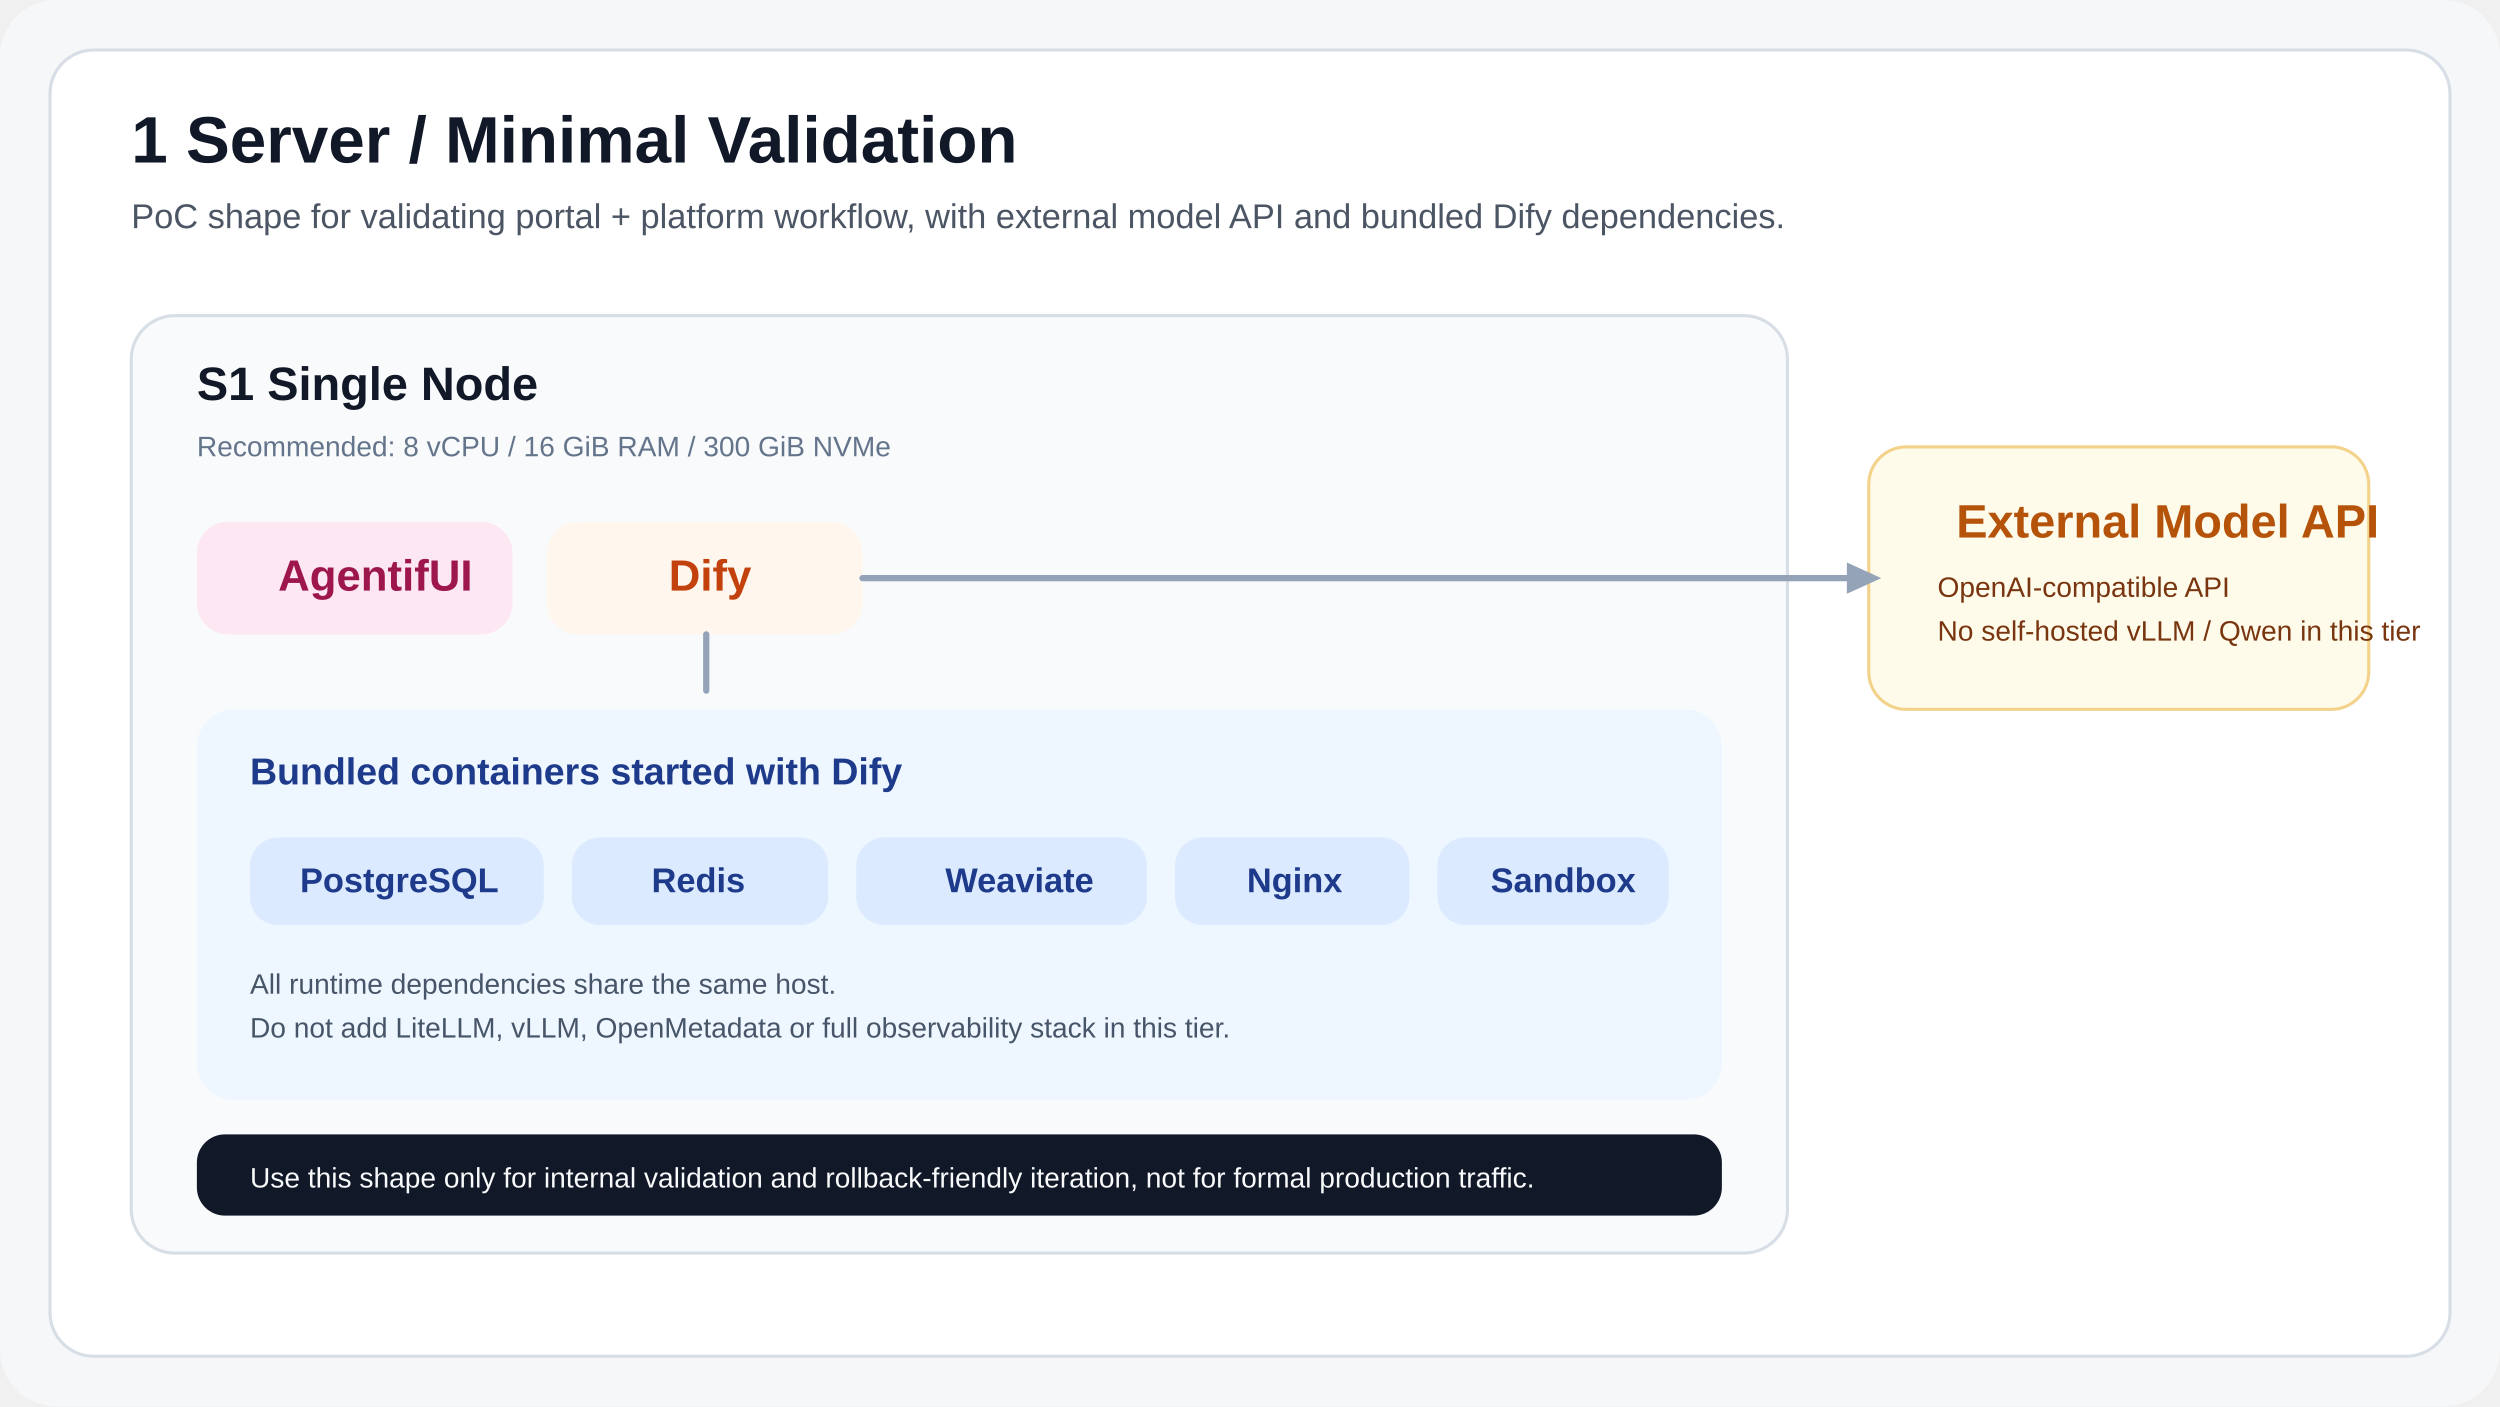
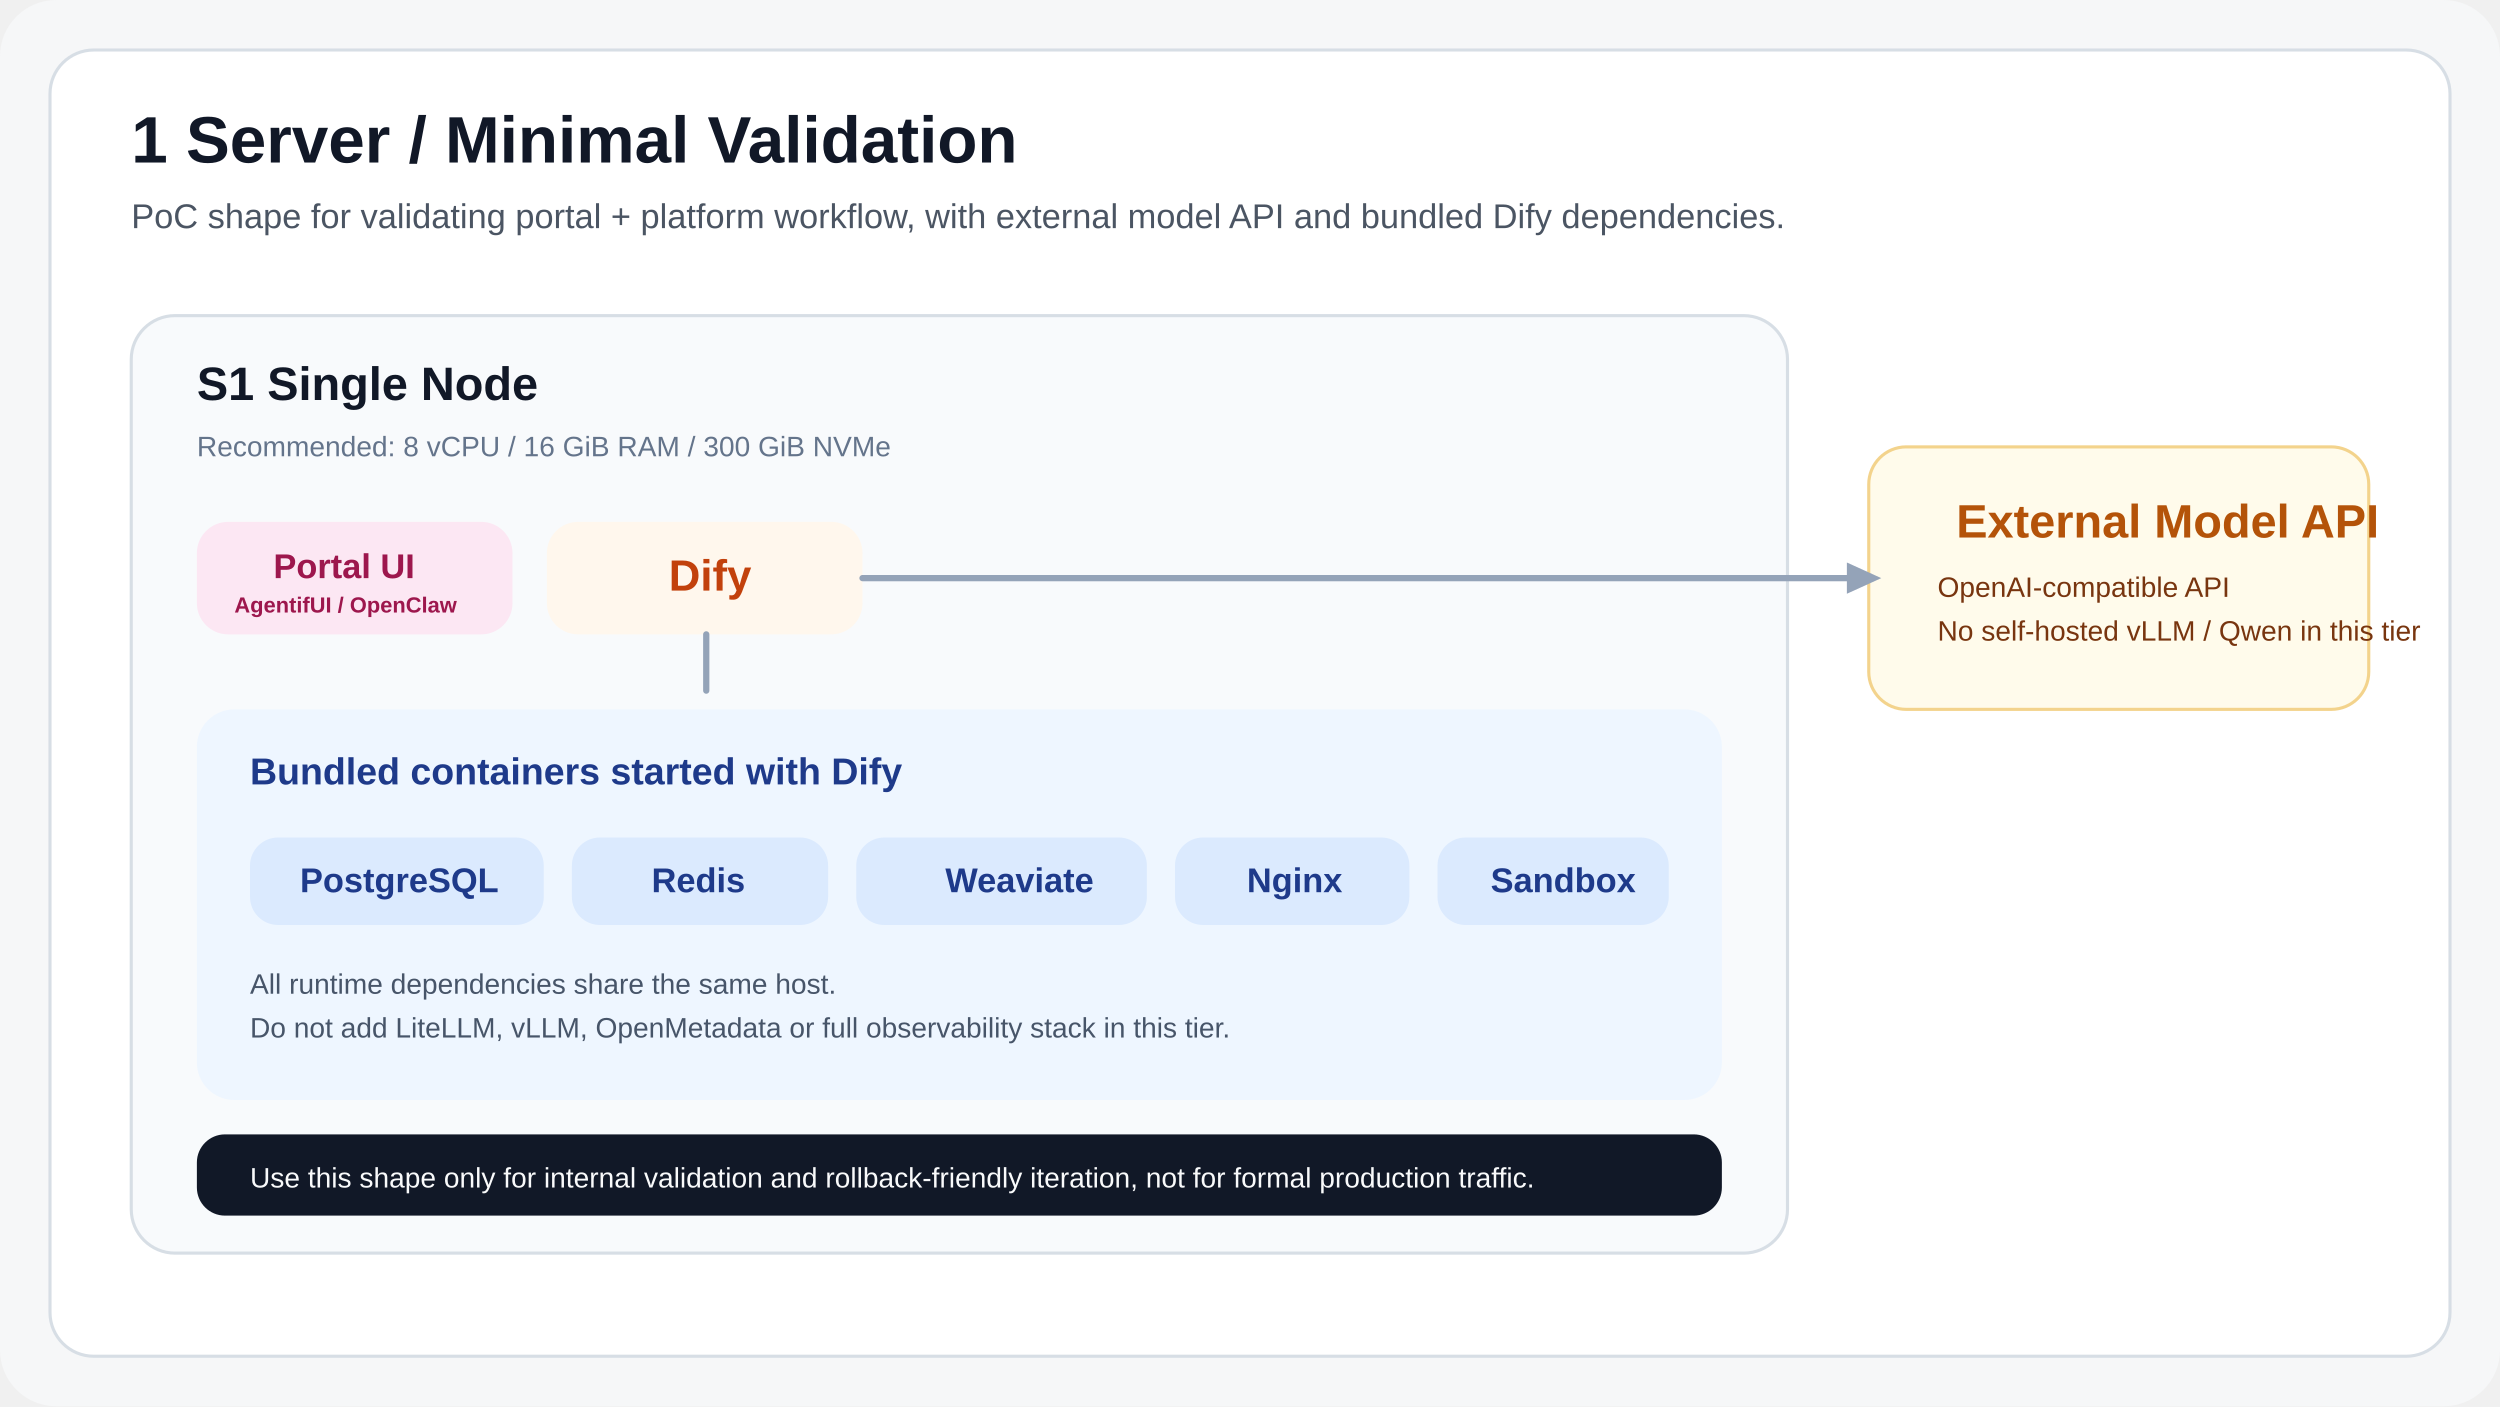
<svg xmlns="http://www.w3.org/2000/svg" width="1600" height="900" viewBox="0 0 1600 900" fill="none">
  <rect width="1600" height="900" rx="36" fill="#F6F7F8" />
  <rect x="32" y="32" width="1536" height="836" rx="28" fill="#FFFFFF" stroke="#D7DEE5" stroke-width="2" />
  <text x="84" y="104" fill="#111827" font-size="42" font-family="IBM Plex Sans, Arial, sans-serif" font-weight="700">1 Server / Minimal Validation</text>
  <text x="84" y="146" fill="#4B5563" font-size="22" font-family="IBM Plex Sans, Arial, sans-serif">PoC shape for validating portal + platform workflow, with external model API and bundled Dify dependencies.</text>
  <g font-family="IBM Plex Sans, Arial, sans-serif">
    <rect x="84" y="202" width="1060" height="600" rx="28" fill="#F8FAFC" stroke="#D7DEE5" stroke-width="2" />
    <text x="126" y="256" fill="#111827" font-size="30" font-weight="700">S1 Single Node</text>
    <text x="126" y="292" fill="#64748B" font-size="18">Recommended: 8 vCPU / 16 GiB RAM / 300 GiB NVMe</text>
    <rect x="126" y="334" width="202" height="72" rx="20" fill="#FCE7F3" />
    <rect x="350" y="334" width="202" height="72" rx="20" fill="#FFF7ED" />
-     <text x="178" y="378" fill="#9D174D" font-size="28" font-weight="700">AgentifUI</text>
+     <text x="175" y="370" fill="#9D174D" font-size="22" font-weight="700">Portal UI</text>
+     <text x="150" y="392" fill="#9D174D" font-size="14" font-weight="600">AgentifUI / OpenClaw</text>
    <text x="428" y="378" fill="#C2410C" font-size="28" font-weight="700">Dify</text>
    <path d="M452 406V442" stroke="#94A3B8" stroke-width="4" stroke-linecap="round" />
    <rect x="126" y="454" width="976" height="250" rx="24" fill="#EEF6FF" />
    <text x="160" y="502" fill="#1E3A8A" font-size="24" font-weight="700">Bundled containers started with Dify</text>
    <rect x="160" y="536" width="188" height="56" rx="18" fill="#DBEAFE" />
    <rect x="366" y="536" width="164" height="56" rx="18" fill="#DBEAFE" />
    <rect x="548" y="536" width="186" height="56" rx="18" fill="#DBEAFE" />
    <rect x="752" y="536" width="150" height="56" rx="18" fill="#DBEAFE" />
    <rect x="920" y="536" width="148" height="56" rx="18" fill="#DBEAFE" />
    <text x="192" y="571" fill="#1E3A8A" font-size="22" font-weight="700">PostgreSQL</text>
    <text x="417" y="571" fill="#1E3A8A" font-size="22" font-weight="700">Redis</text>
    <text x="605" y="571" fill="#1E3A8A" font-size="22" font-weight="700">Weaviate</text>
    <text x="798" y="571" fill="#1E3A8A" font-size="22" font-weight="700">Nginx</text>
    <text x="954" y="571" fill="#1E3A8A" font-size="22" font-weight="700">Sandbox</text>
    <text x="160" y="636" fill="#475569" font-size="18">All runtime dependencies share the same host.</text>
    <text x="160" y="664" fill="#475569" font-size="18">Do not add LiteLLM, vLLM, OpenMetadata or full observability stack in this tier.</text>
    <rect x="126" y="726" width="976" height="52" rx="18" fill="#111827" />
    <text x="160" y="760" fill="#F9FAFB" font-size="18">Use this shape only for internal validation and rollback-friendly iteration, not for formal production traffic.</text>
    <rect x="1196" y="286" width="320" height="168" rx="24" fill="#FFFBEB" stroke="#F3D38C" stroke-width="2" />
    <text x="1252" y="344" fill="#B45309" font-size="30" font-weight="700">External Model API</text>
    <text x="1240" y="382" fill="#78350F" font-size="18">OpenAI-compatible API</text>
    <text x="1240" y="410" fill="#78350F" font-size="18">No self-hosted vLLM / Qwen in this tier</text>
    <path d="M552 370H1196" stroke="#94A3B8" stroke-width="4" stroke-linecap="round" />
    <polygon points="1182,360 1204,370 1182,380" fill="#94A3B8" />
  </g>
</svg>
